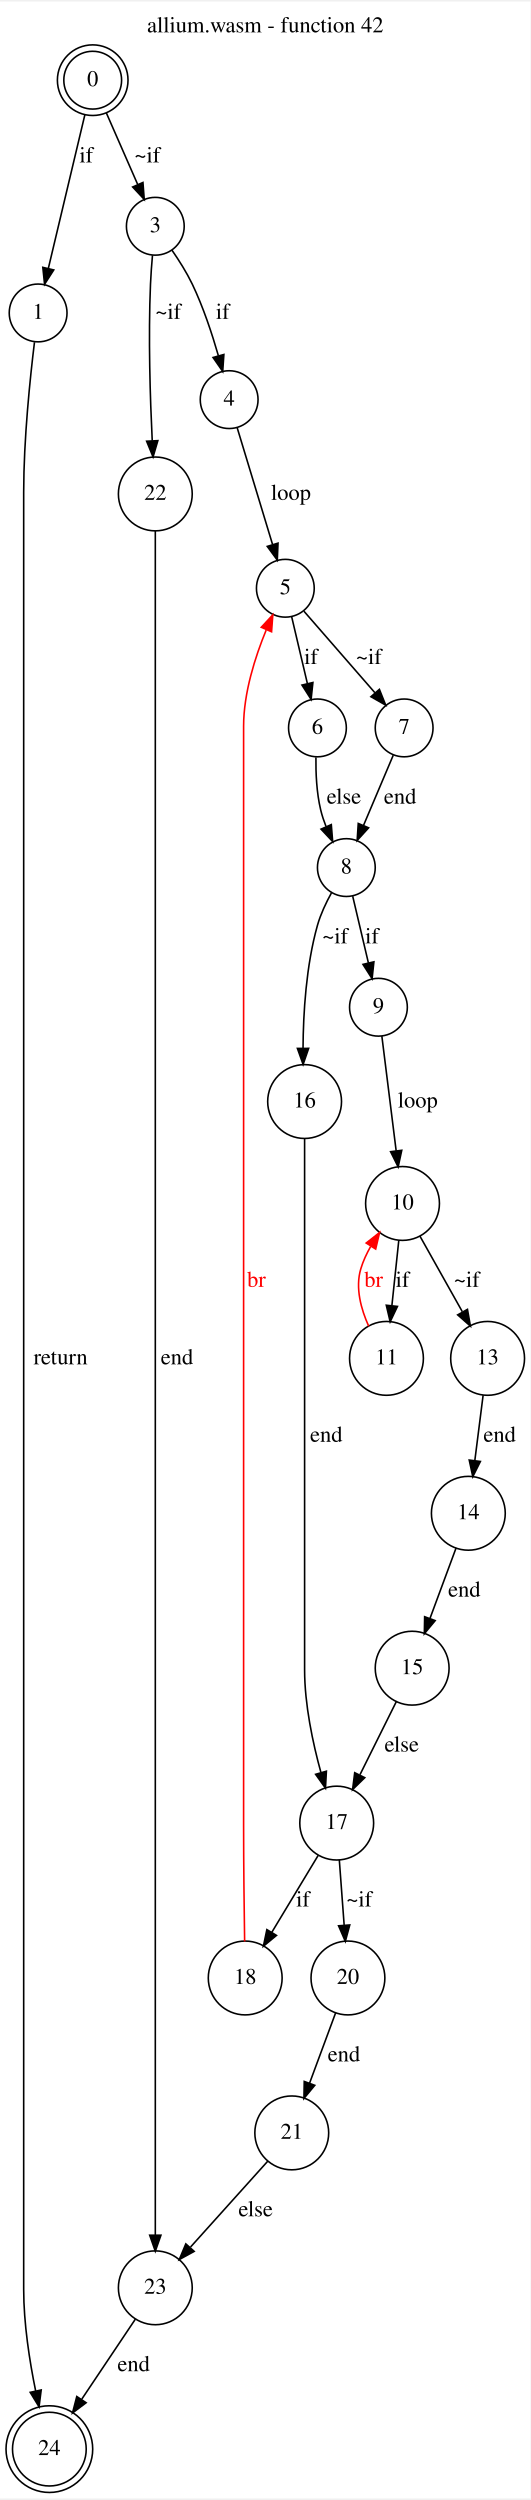
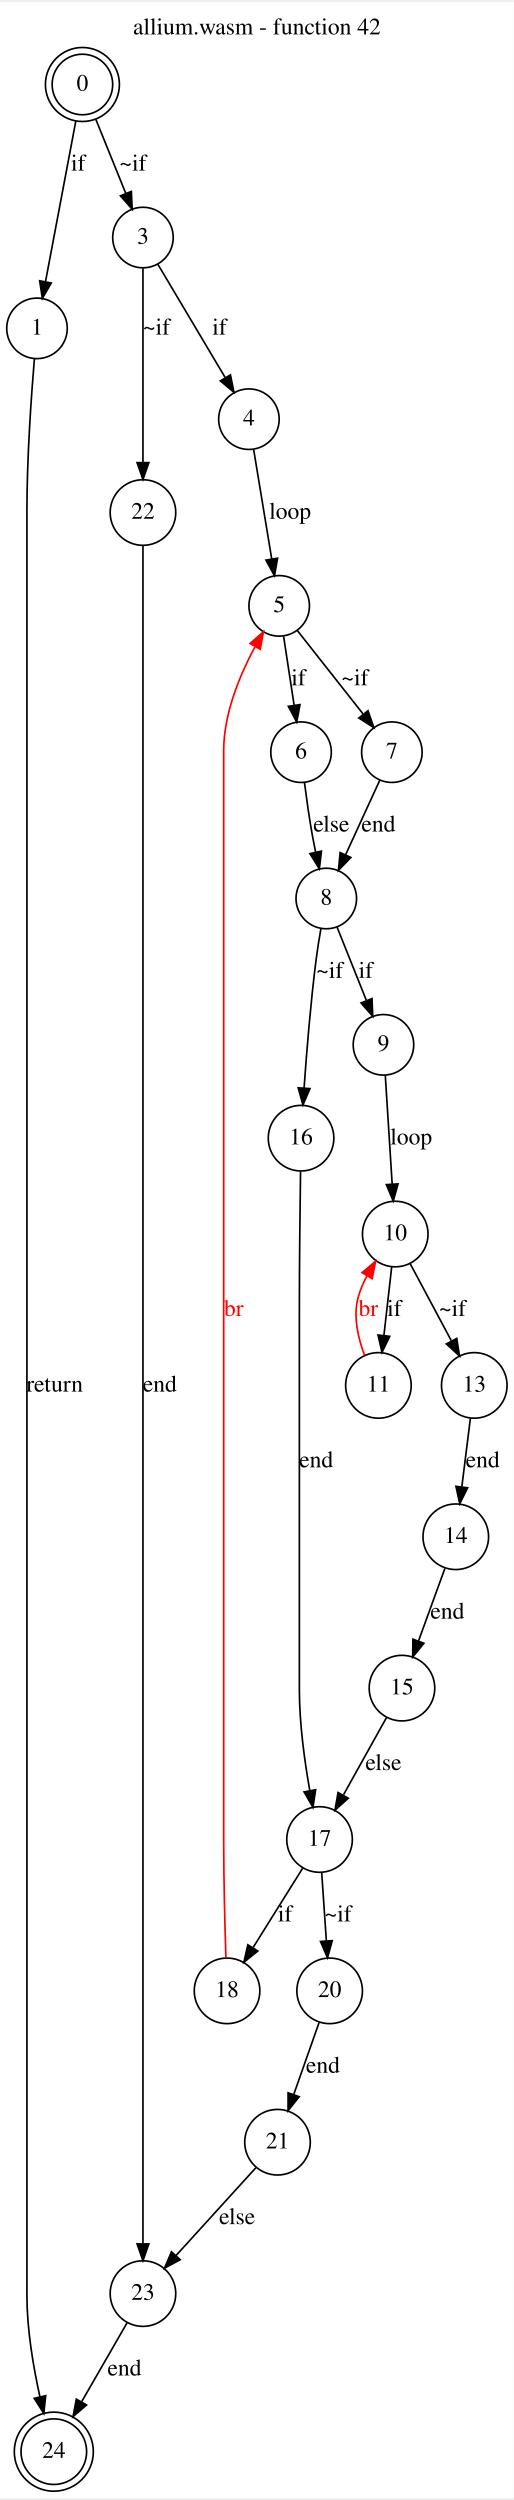
- <svg xmlns="http://www.w3.org/2000/svg" width="330pt" height="1555pt" viewBox="0.00 0.00 330.50 1555.46">
-   <g id="graph0" class="graph" transform="scale(1 1) rotate(0) translate(4 1551.46)">
-     <polygon fill="white" stroke="transparent" points="-4,4 -4,-1551.46 326.5,-1551.46 326.5,4 -4,4" />
-     <text text-anchor="middle" x="161.25" y="-1532.26" font-family="Times,serif" font-size="14.00">allium.wasm - function 42</text>
+ <svg xmlns="http://www.w3.org/2000/svg" width="305pt" height="1484pt" viewBox="0.00 0.00 305.50 1483.96">
+   <g id="graph0" class="graph" transform="scale(1 1) rotate(0) translate(4 1479.96)">
+     <polygon fill="white" stroke="transparent" points="-4,4 -4,-1479.96 301.5,-1479.96 301.5,4 -4,4" />
+     <text text-anchor="middle" x="148.75" y="-1460.76" font-family="Times,serif" font-size="14.00">allium.wasm - function 42</text>
    <g id="node1" class="node">
-       <ellipse fill="none" stroke="black" cx="53.75" cy="-1502.46" rx="18" ry="18" />
-       <ellipse fill="none" stroke="black" cx="53.75" cy="-1502.46" rx="22" ry="22" />
-       <text text-anchor="middle" x="53.75" y="-1498.76" font-family="Times,serif" font-size="14.00">0</text>
+       <ellipse fill="none" stroke="black" cx="45" cy="-1430.96" rx="18" ry="18" />
+       <ellipse fill="none" stroke="black" cx="45" cy="-1430.96" rx="22" ry="22" />
+       <text text-anchor="middle" x="45" y="-1427.26" font-family="Times,serif" font-size="14.00">0</text>
    </g>
    <g id="node3" class="node">
-       <ellipse fill="none" stroke="black" cx="19.75" cy="-1357.46" rx="18" ry="18" />
-       <text text-anchor="middle" x="19.75" y="-1353.76" font-family="Times,serif" font-size="14.00">1</text>
+       <ellipse fill="none" stroke="black" cx="18" cy="-1285.96" rx="18" ry="18" />
+       <text text-anchor="middle" x="18" y="-1282.26" font-family="Times,serif" font-size="14.00">1</text>
    </g>
    <g id="edge1" class="edge">
-       <path fill="none" stroke="black" d="M48.88,-1480.97C42.88,-1455.77 32.7,-1412.93 26.1,-1385.17" />
-       <polygon fill="black" stroke="black" points="29.48,-1384.25 23.76,-1375.33 22.67,-1385.87 29.48,-1384.25" />
-       <text text-anchor="middle" x="49.75" y="-1451.26" font-family="Times,serif" font-size="14.00">if</text>
+       <path fill="none" stroke="black" d="M41.07,-1409.17C36.32,-1384 28.31,-1341.57 23.09,-1313.92" />
+       <polygon fill="black" stroke="black" points="26.47,-1312.94 21.17,-1303.76 19.59,-1314.24 26.47,-1312.94" />
+       <text text-anchor="middle" x="42.5" y="-1379.76" font-family="Times,serif" font-size="14.00">if</text>
    </g>
    <g id="node4" class="node">
-       <ellipse fill="none" stroke="black" cx="92.75" cy="-1411.46" rx="18" ry="18" />
-       <text text-anchor="middle" x="92.75" y="-1407.76" font-family="Times,serif" font-size="14.00">3</text>
+       <ellipse fill="none" stroke="black" cx="81" cy="-1339.96" rx="18" ry="18" />
+       <text text-anchor="middle" x="81" y="-1336.26" font-family="Times,serif" font-size="14.00">3</text>
    </g>
    <g id="edge2" class="edge">
-       <path fill="none" stroke="black" d="M62.21,-1482.14C67.96,-1469.02 75.62,-1451.53 81.83,-1437.36" />
-       <polygon fill="black" stroke="black" points="85.05,-1438.74 85.86,-1428.17 78.64,-1435.93 85.05,-1438.74" />
-       <text text-anchor="middle" x="87.75" y="-1451.26" font-family="Times,serif" font-size="14.00">~if</text>
+       <path fill="none" stroke="black" d="M52.99,-1410.21C58.22,-1397.27 65.11,-1380.24 70.75,-1366.3" />
+       <polygon fill="black" stroke="black" points="74.09,-1367.39 74.59,-1356.81 67.6,-1364.76 74.09,-1367.39" />
+       <text text-anchor="middle" x="75" y="-1379.76" font-family="Times,serif" font-size="14.00">~if</text>
    </g>
    <g id="node2" class="node">
-       <ellipse fill="none" stroke="black" cx="26.75" cy="-26.75" rx="22.96" ry="22.96" />
-       <ellipse fill="none" stroke="black" cx="26.75" cy="-26.75" rx="27" ry="27" />
-       <text text-anchor="middle" x="26.75" y="-23.05" font-family="Times,serif" font-size="14.00">24</text>
+       <ellipse fill="none" stroke="black" cx="28" cy="-23.5" rx="19.5" ry="19.5" />
+       <ellipse fill="none" stroke="black" cx="28" cy="-23.5" rx="23.5" ry="23.5" />
+       <text text-anchor="middle" x="28" y="-19.8" font-family="Times,serif" font-size="14.00">24</text>
    </g>
    <g id="edge3" class="edge">
-       <path fill="none" stroke="black" d="M17.48,-1339.23C14.81,-1317.48 10.75,-1278.89 10.75,-1245.71 10.75,-1245.71 10.75,-1245.71 10.75,-126.24 10.75,-105.05 14.4,-81.62 18.22,-62.93" />
-       <polygon fill="black" stroke="black" points="21.66,-63.59 20.33,-53.07 14.81,-62.12 21.66,-63.59" />
-       <text text-anchor="middle" x="33.75" y="-702.52" font-family="Times,serif" font-size="14.00">return</text>
+       <path fill="none" stroke="black" d="M16.45,-1267.85C14.68,-1246.65 12,-1209.43 12,-1177.46 12,-1177.46 12,-1177.46 12,-116.49 12,-96.17 15.84,-73.68 19.76,-56.03" />
+       <polygon fill="black" stroke="black" points="23.17,-56.78 22.04,-46.25 16.36,-55.19 23.17,-56.78" />
+       <text text-anchor="middle" x="28.5" y="-653.77" font-family="Times,serif" font-size="14.00">return</text>
    </g>
    <g id="node5" class="node">
-       <ellipse fill="none" stroke="black" cx="138.75" cy="-1303.46" rx="18" ry="18" />
-       <text text-anchor="middle" x="138.75" y="-1299.76" font-family="Times,serif" font-size="14.00">4</text>
+       <ellipse fill="none" stroke="black" cx="144" cy="-1231.96" rx="18" ry="18" />
+       <text text-anchor="middle" x="144" y="-1228.26" font-family="Times,serif" font-size="14.00">4</text>
    </g>
    <g id="edge4" class="edge">
-       <path fill="none" stroke="black" d="M103.05,-1396.66C107.38,-1390.41 112.23,-1382.8 115.75,-1375.46 122.58,-1361.21 128.12,-1344.43 132.05,-1330.76" />
-       <polygon fill="black" stroke="black" points="135.46,-1331.58 134.74,-1321.01 128.71,-1329.72 135.46,-1331.58" />
-       <text text-anchor="middle" x="134.75" y="-1353.76" font-family="Times,serif" font-size="14.00">if</text>
+       <path fill="none" stroke="black" d="M89.76,-1324.22C100.14,-1306.76 117.57,-1277.43 129.87,-1256.74" />
+       <polygon fill="black" stroke="black" points="133.01,-1258.3 135.11,-1247.92 126.99,-1254.73 133.01,-1258.3" />
+       <text text-anchor="middle" x="126.5" y="-1282.26" font-family="Times,serif" font-size="14.00">if</text>
    </g>
    <g id="node6" class="node">
-       <ellipse fill="none" stroke="black" cx="92.75" cy="-1244.71" rx="23" ry="23" />
-       <text text-anchor="middle" x="92.75" y="-1241.01" font-family="Times,serif" font-size="14.00">22</text>
+       <ellipse fill="none" stroke="black" cx="81" cy="-1176.46" rx="19.5" ry="19.5" />
+       <text text-anchor="middle" x="81" y="-1172.76" font-family="Times,serif" font-size="14.00">22</text>
    </g>
    <g id="edge5" class="edge">
-       <path fill="none" stroke="black" d="M90.99,-1393.38C90.48,-1387.69 90,-1381.3 89.75,-1375.46 88.33,-1342.22 89.54,-1304.16 90.83,-1277.89" />
-       <polygon fill="black" stroke="black" points="94.33,-1277.92 91.35,-1267.76 87.34,-1277.56 94.33,-1277.92" />
-       <text text-anchor="middle" x="100.75" y="-1353.76" font-family="Times,serif" font-size="14.00">~if</text>
+       <path fill="none" stroke="black" d="M81,-1321.68C81,-1294.07 81,-1239.73 81,-1206.2" />
+       <polygon fill="black" stroke="black" points="84.5,-1206.11 81,-1196.11 77.5,-1206.11 84.5,-1206.11" />
+       <text text-anchor="middle" x="89" y="-1282.26" font-family="Times,serif" font-size="14.00">~if</text>
    </g>
    <g id="node7" class="node">
-       <ellipse fill="none" stroke="black" cx="173.75" cy="-1185.96" rx="18" ry="18" />
-       <text text-anchor="middle" x="173.75" y="-1182.26" font-family="Times,serif" font-size="14.00">5</text>
+       <ellipse fill="none" stroke="black" cx="162" cy="-1120.97" rx="18" ry="18" />
+       <text text-anchor="middle" x="162" y="-1117.27" font-family="Times,serif" font-size="14.00">5</text>
    </g>
    <g id="edge6" class="edge">
-       <path fill="none" stroke="black" d="M143.76,-1285.91C149.51,-1266.95 158.99,-1235.64 165.76,-1213.32" />
-       <polygon fill="black" stroke="black" points="169.19,-1214.06 168.74,-1203.48 162.49,-1212.03 169.19,-1214.06" />
-       <text text-anchor="middle" x="177.25" y="-1241.01" font-family="Times,serif" font-size="14.00">loop</text>
+       <path fill="none" stroke="black" d="M146.81,-1213.93C149.69,-1196.49 154.21,-1169.14 157.57,-1148.79" />
+       <polygon fill="black" stroke="black" points="161.03,-1149.31 159.21,-1138.88 154.12,-1148.17 161.03,-1149.31" />
+       <text text-anchor="middle" x="168.5" y="-1172.76" font-family="Times,serif" font-size="14.00">loop</text>
    </g>
    <g id="node22" class="node">
-       <ellipse fill="none" stroke="black" cx="92.75" cy="-127.24" rx="23" ry="23" />
-       <text text-anchor="middle" x="92.75" y="-123.54" font-family="Times,serif" font-size="14.00">23</text>
+       <ellipse fill="none" stroke="black" cx="81" cy="-117.49" rx="19.5" ry="19.5" />
+       <text text-anchor="middle" x="81" y="-113.79" font-family="Times,serif" font-size="14.00">23</text>
    </g>
    <g id="edge26" class="edge">
-       <path fill="none" stroke="black" d="M92.75,-1221.8C92.75,-1201.5 92.75,-1170.44 92.75,-1143.46 92.75,-1143.46 92.75,-1143.46 92.75,-222.74 92.75,-201.89 92.75,-178.46 92.75,-160.15" />
-       <polygon fill="black" stroke="black" points="96.25,-160.01 92.75,-150.01 89.25,-160.01 96.25,-160.01" />
-       <text text-anchor="middle" x="106.25" y="-702.52" font-family="Times,serif" font-size="14.00">end</text>
+       <path fill="none" stroke="black" d="M81,-1156.87C81,-1137.34 81,-1105.75 81,-1078.47 81,-1078.47 81,-1078.47 81,-206.49 81,-186.82 81,-164.67 81,-147.51" />
+       <polygon fill="black" stroke="black" points="84.5,-147.04 81,-137.04 77.5,-147.04 84.5,-147.04" />
+       <text text-anchor="middle" x="91" y="-653.77" font-family="Times,serif" font-size="14.00">end</text>
    </g>
    <g id="node8" class="node">
-       <ellipse fill="none" stroke="black" cx="193.75" cy="-1098.96" rx="18" ry="18" />
-       <text text-anchor="middle" x="193.75" y="-1095.26" font-family="Times,serif" font-size="14.00">6</text>
+       <ellipse fill="none" stroke="black" cx="175" cy="-1033.97" rx="18" ry="18" />
+       <text text-anchor="middle" x="175" y="-1030.27" font-family="Times,serif" font-size="14.00">6</text>
    </g>
    <g id="edge7" class="edge">
-       <path fill="none" stroke="black" d="M177.7,-1168.17C180.49,-1156.29 184.3,-1140.13 187.5,-1126.52" />
-       <polygon fill="black" stroke="black" points="190.92,-1127.25 189.8,-1116.72 184.11,-1125.65 190.92,-1127.25" />
-       <text text-anchor="middle" x="189.75" y="-1138.76" font-family="Times,serif" font-size="14.00">if</text>
+       <path fill="none" stroke="black" d="M164.63,-1102.76C166.42,-1091.05 168.83,-1075.31 170.87,-1061.94" />
+       <polygon fill="black" stroke="black" points="174.37,-1062.26 172.42,-1051.85 167.45,-1061.21 174.37,-1062.26" />
+       <text text-anchor="middle" x="173.5" y="-1073.77" font-family="Times,serif" font-size="14.00">if</text>
    </g>
    <g id="node9" class="node">
-       <ellipse fill="none" stroke="black" cx="247.75" cy="-1098.96" rx="18" ry="18" />
-       <text text-anchor="middle" x="247.75" y="-1095.26" font-family="Times,serif" font-size="14.00">7</text>
+       <ellipse fill="none" stroke="black" cx="229" cy="-1033.97" rx="18" ry="18" />
+       <text text-anchor="middle" x="229" y="-1030.27" font-family="Times,serif" font-size="14.00">7</text>
    </g>
    <g id="edge8" class="edge">
-       <path fill="none" stroke="black" d="M185.31,-1171.68C197.15,-1158.08 215.72,-1136.75 229.54,-1120.88" />
-       <polygon fill="black" stroke="black" points="232.34,-1122.99 236.27,-1113.15 227.06,-1118.39 232.34,-1122.99" />
-       <text text-anchor="middle" x="225.75" y="-1138.76" font-family="Times,serif" font-size="14.00">~if</text>
+       <path fill="none" stroke="black" d="M172.76,-1106.31C183.31,-1092.93 199.56,-1072.32 211.88,-1056.68" />
+       <polygon fill="black" stroke="black" points="214.82,-1058.61 218.26,-1048.59 209.32,-1054.28 214.82,-1058.61" />
+       <text text-anchor="middle" x="207" y="-1073.77" font-family="Times,serif" font-size="14.00">~if</text>
    </g>
    <g id="node10" class="node">
-       <ellipse fill="none" stroke="black" cx="211.75" cy="-1011.96" rx="18" ry="18" />
-       <text text-anchor="middle" x="211.75" y="-1008.26" font-family="Times,serif" font-size="14.00">8</text>
+       <ellipse fill="none" stroke="black" cx="190" cy="-946.97" rx="18" ry="18" />
+       <text text-anchor="middle" x="190" y="-943.27" font-family="Times,serif" font-size="14.00">8</text>
    </g>
    <g id="edge9" class="edge">
-       <path fill="none" stroke="black" d="M192.8,-1080.61C192.68,-1070.89 193.21,-1058.61 195.75,-1047.96 196.58,-1044.47 197.77,-1040.91 199.12,-1037.46" />
-       <polygon fill="black" stroke="black" points="202.38,-1038.74 203.23,-1028.18 195.98,-1035.9 202.38,-1038.74" />
-       <text text-anchor="middle" x="210.25" y="-1051.76" font-family="Times,serif" font-size="14.00">else</text>
+       <path fill="none" stroke="black" d="M177.04,-1015.78C178.28,-1006.11 180,-993.83 182,-982.97 182.5,-980.24 183.07,-977.41 183.66,-974.59" />
+       <polygon fill="black" stroke="black" points="187.12,-975.16 185.88,-964.64 180.29,-973.64 187.12,-975.16" />
+       <text text-anchor="middle" x="193" y="-986.77" font-family="Times,serif" font-size="14.00">else</text>
    </g>
    <g id="edge10" class="edge">
-       <path fill="none" stroke="black" d="M240.98,-1081.97C235.75,-1069.62 228.41,-1052.31 222.4,-1038.11" />
-       <polygon fill="black" stroke="black" points="225.61,-1036.72 218.49,-1028.88 219.17,-1039.45 225.61,-1036.72" />
-       <text text-anchor="middle" x="245.25" y="-1051.76" font-family="Times,serif" font-size="14.00">end</text>
+       <path fill="none" stroke="black" d="M221.85,-1017.38C216.17,-1004.99 208.11,-987.43 201.52,-973.07" />
+       <polygon fill="black" stroke="black" points="204.59,-971.37 197.24,-963.74 198.23,-974.29 204.59,-971.37" />
+       <text text-anchor="middle" x="221" y="-986.77" font-family="Times,serif" font-size="14.00">end</text>
    </g>
    <g id="node11" class="node">
-       <ellipse fill="none" stroke="black" cx="231.75" cy="-924.96" rx="18" ry="18" />
-       <text text-anchor="middle" x="231.75" y="-921.26" font-family="Times,serif" font-size="14.00">9</text>
+       <ellipse fill="none" stroke="black" cx="224" cy="-859.97" rx="18" ry="18" />
+       <text text-anchor="middle" x="224" y="-856.27" font-family="Times,serif" font-size="14.00">9</text>
    </g>
    <g id="edge11" class="edge">
-       <path fill="none" stroke="black" d="M215.7,-994.17C218.49,-982.29 222.3,-966.13 225.5,-952.52" />
-       <polygon fill="black" stroke="black" points="228.92,-953.25 227.8,-942.72 222.11,-951.65 228.92,-953.25" />
-       <text text-anchor="middle" x="227.75" y="-964.76" font-family="Times,serif" font-size="14.00">if</text>
+       <path fill="none" stroke="black" d="M196.4,-929.98C201.29,-917.75 208.13,-900.64 213.78,-886.52" />
+       <polygon fill="black" stroke="black" points="217.17,-887.47 217.63,-876.88 210.67,-884.87 217.17,-887.47" />
+       <text text-anchor="middle" x="213.5" y="-899.77" font-family="Times,serif" font-size="14.00">if</text>
    </g>
    <g id="node12" class="node">
-       <ellipse fill="none" stroke="black" cx="185.75" cy="-866.21" rx="23" ry="23" />
-       <text text-anchor="middle" x="185.75" y="-862.51" font-family="Times,serif" font-size="14.00">16</text>
+       <ellipse fill="none" stroke="black" cx="175" cy="-804.47" rx="19.5" ry="19.5" />
+       <text text-anchor="middle" x="175" y="-800.77" font-family="Times,serif" font-size="14.00">16</text>
    </g>
    <g id="edge12" class="edge">
-       <path fill="none" stroke="black" d="M202.47,-996.17C199.13,-990.13 195.71,-982.93 193.75,-975.96 186.7,-950.9 184.91,-921.39 184.77,-899.44" />
-       <polygon fill="black" stroke="black" points="188.27,-899.34 184.82,-889.32 181.27,-899.3 188.27,-899.34" />
-       <text text-anchor="middle" x="204.75" y="-964.76" font-family="Times,serif" font-size="14.00">~if</text>
+       <path fill="none" stroke="black" d="M186.78,-928.92C185.78,-923.23 184.75,-916.84 184,-910.97 180.68,-885.07 178.28,-855.44 176.79,-834.19" />
+       <polygon fill="black" stroke="black" points="180.28,-833.94 176.12,-824.19 173.3,-834.41 180.28,-833.94" />
+       <text text-anchor="middle" x="192" y="-899.77" font-family="Times,serif" font-size="14.00">~if</text>
    </g>
    <g id="node13" class="node">
-       <ellipse fill="none" stroke="black" cx="246.75" cy="-802.72" rx="23" ry="23" />
-       <text text-anchor="middle" x="246.75" y="-799.02" font-family="Times,serif" font-size="14.00">10</text>
+       <ellipse fill="none" stroke="black" cx="231" cy="-747.47" rx="19.5" ry="19.5" />
+       <text text-anchor="middle" x="231" y="-743.77" font-family="Times,serif" font-size="14.00">10</text>
    </g>
    <g id="edge13" class="edge">
-       <path fill="none" stroke="black" d="M233.87,-906.99C236.18,-888.46 239.93,-858.38 242.79,-835.45" />
-       <polygon fill="black" stroke="black" points="246.27,-835.84 244.03,-825.49 239.32,-834.98 246.27,-835.84" />
-       <text text-anchor="middle" x="256.25" y="-862.51" font-family="Times,serif" font-size="14.00">loop</text>
+       <path fill="none" stroke="black" d="M225.09,-841.7C226.19,-824.44 227.89,-797.58 229.18,-777.12" />
+       <polygon fill="black" stroke="black" points="232.68,-777.29 229.82,-767.09 225.7,-776.85 232.68,-777.29" />
+       <text text-anchor="middle" x="240.5" y="-800.77" font-family="Times,serif" font-size="14.00">loop</text>
    </g>
    <g id="node18" class="node">
-       <ellipse fill="none" stroke="black" cx="205.75" cy="-416.73" rx="23" ry="23" />
-       <text text-anchor="middle" x="205.75" y="-413.03" font-family="Times,serif" font-size="14.00">17</text>
+       <ellipse fill="none" stroke="black" cx="186" cy="-387.48" rx="19.5" ry="19.5" />
+       <text text-anchor="middle" x="186" y="-383.78" font-family="Times,serif" font-size="14.00">17</text>
    </g>
    <g id="edge20" class="edge">
-       <path fill="none" stroke="black" d="M185.75,-843.35C185.75,-821.2 185.75,-785.95 185.75,-755.47 185.75,-755.47 185.75,-755.47 185.75,-512.23 185.75,-490.54 190.85,-466.65 195.9,-448.31" />
-       <polygon fill="black" stroke="black" points="199.33,-449.06 198.75,-438.48 192.61,-447.11 199.33,-449.06" />
-       <text text-anchor="middle" x="199.25" y="-654.27" font-family="Times,serif" font-size="14.00">end</text>
+       <path fill="none" stroke="black" d="M174.7,-784.67C174.41,-764.57 174,-731.77 174,-703.47 174,-703.47 174,-703.47 174,-476.48 174,-456.31 177.13,-433.77 180.2,-416.55" />
+       <polygon fill="black" stroke="black" points="183.67,-417.06 182.07,-406.59 176.79,-415.77 183.67,-417.06" />
+       <text text-anchor="middle" x="184" y="-608.78" font-family="Times,serif" font-size="14.00">end</text>
    </g>
    <g id="node14" class="node">
-       <ellipse fill="none" stroke="black" cx="236.75" cy="-706.22" rx="23" ry="23" />
-       <text text-anchor="middle" x="236.75" y="-702.52" font-family="Times,serif" font-size="14.00">11</text>
+       <ellipse fill="none" stroke="black" cx="221" cy="-657.47" rx="19.5" ry="19.5" />
+       <text text-anchor="middle" x="221" y="-653.77" font-family="Times,serif" font-size="14.00">11</text>
    </g>
    <g id="edge14" class="edge">
-       <path fill="none" stroke="black" d="M244.43,-779.8C243.15,-767.75 241.55,-752.59 240.14,-739.24" />
-       <polygon fill="black" stroke="black" points="243.59,-738.59 239.05,-729.02 236.63,-739.33 243.59,-738.59" />
-       <text text-anchor="middle" x="246.75" y="-750.77" font-family="Times,serif" font-size="14.00">if</text>
+       <path fill="none" stroke="black" d="M228.88,-727.81C227.54,-716.03 225.78,-700.56 224.27,-687.23" />
+       <polygon fill="black" stroke="black" points="227.72,-686.65 223.12,-677.11 220.77,-687.44 227.72,-686.65" />
+       <text text-anchor="middle" x="230.5" y="-698.77" font-family="Times,serif" font-size="14.00">if</text>
    </g>
    <g id="node15" class="node">
-       <ellipse fill="none" stroke="black" cx="299.75" cy="-706.22" rx="23" ry="23" />
-       <text text-anchor="middle" x="299.75" y="-702.52" font-family="Times,serif" font-size="14.00">13</text>
+       <ellipse fill="none" stroke="black" cx="278" cy="-657.47" rx="19.5" ry="19.5" />
+       <text text-anchor="middle" x="278" y="-653.77" font-family="Times,serif" font-size="14.00">13</text>
    </g>
    <g id="edge15" class="edge">
-       <path fill="none" stroke="black" d="M257.47,-782.59C265.09,-769.02 275.44,-750.57 283.99,-735.32" />
-       <polygon fill="black" stroke="black" points="287.2,-736.75 289.04,-726.31 281.09,-733.32 287.2,-736.75" />
-       <text text-anchor="middle" x="286.75" y="-750.77" font-family="Times,serif" font-size="14.00">~if</text>
+       <path fill="none" stroke="black" d="M239.84,-729.92C246.73,-717.01 256.43,-698.86 264.32,-684.09" />
+       <polygon fill="black" stroke="black" points="267.58,-685.42 269.2,-674.95 261.4,-682.12 267.58,-685.42" />
+       <text text-anchor="middle" x="265" y="-698.77" font-family="Times,serif" font-size="14.00">~if</text>
    </g>
    <g id="edge16" class="edge">
-       <path fill="none" stroke="red" d="M225.69,-726.24C220.94,-736.77 217.21,-750.11 220.75,-761.97 222.17,-766.75 224.38,-771.5 226.92,-775.96" />
-       <polygon fill="red" stroke="red" points="224.12,-778.07 232.45,-784.62 230.02,-774.31 224.12,-778.07" />
-       <text text-anchor="middle" x="228.75" y="-750.77" font-family="Times,serif" font-size="14.00" fill="red">br</text>
+       <path fill="none" stroke="red" d="M212.82,-675.26C208.95,-685.37 205.8,-698.47 209,-709.97 210.18,-714.22 212.01,-718.47 214.11,-722.49" />
+       <polygon fill="red" stroke="red" points="211.25,-724.53 219.36,-731.35 217.27,-720.96 211.25,-724.53" />
+       <text text-anchor="middle" x="215" y="-698.77" font-family="Times,serif" font-size="14.00" fill="red">br</text>
    </g>
    <g id="node16" class="node">
-       <ellipse fill="none" stroke="black" cx="287.75" cy="-609.72" rx="23" ry="23" />
-       <text text-anchor="middle" x="287.75" y="-606.02" font-family="Times,serif" font-size="14.00">14</text>
+       <ellipse fill="none" stroke="black" cx="267" cy="-567.48" rx="19.5" ry="19.5" />
+       <text text-anchor="middle" x="267" y="-563.78" font-family="Times,serif" font-size="14.00">14</text>
    </g>
    <g id="edge17" class="edge">
-       <path fill="none" stroke="black" d="M296.96,-683.3C295.44,-671.26 293.51,-656.09 291.81,-642.74" />
-       <polygon fill="black" stroke="black" points="295.25,-642 290.52,-632.52 288.3,-642.88 295.25,-642" />
-       <text text-anchor="middle" x="307.25" y="-654.27" font-family="Times,serif" font-size="14.00">end</text>
+       <path fill="none" stroke="black" d="M275.67,-637.81C274.19,-626.03 272.26,-610.57 270.6,-597.24" />
+       <polygon fill="black" stroke="black" points="274.04,-596.6 269.33,-587.11 267.1,-597.47 274.04,-596.6" />
+       <text text-anchor="middle" x="283" y="-608.78" font-family="Times,serif" font-size="14.00">end</text>
    </g>
    <g id="node17" class="node">
-       <ellipse fill="none" stroke="black" cx="252.75" cy="-513.23" rx="23" ry="23" />
-       <text text-anchor="middle" x="252.75" y="-509.53" font-family="Times,serif" font-size="14.00">15</text>
+       <ellipse fill="none" stroke="black" cx="235" cy="-477.48" rx="19.5" ry="19.5" />
+       <text text-anchor="middle" x="235" y="-473.78" font-family="Times,serif" font-size="14.00">15</text>
    </g>
    <g id="edge18" class="edge">
-       <path fill="none" stroke="black" d="M280.15,-588.22C275.38,-575.34 269.15,-558.51 263.83,-544.16" />
-       <polygon fill="black" stroke="black" points="267.08,-542.85 260.33,-534.69 260.52,-545.29 267.08,-542.85" />
-       <text text-anchor="middle" x="285.25" y="-557.78" font-family="Times,serif" font-size="14.00">end</text>
+       <path fill="none" stroke="black" d="M260.52,-548.67C256.03,-536.3 249.95,-519.6 244.86,-505.59" />
+       <polygon fill="black" stroke="black" points="248.06,-504.16 241.36,-495.96 241.49,-506.56 248.06,-504.16" />
+       <text text-anchor="middle" x="262" y="-518.78" font-family="Times,serif" font-size="14.00">end</text>
    </g>
    <g id="edge19" class="edge">
-       <path fill="none" stroke="black" d="M243.01,-492.65C236.44,-479.43 227.65,-461.76 220.25,-446.9" />
-       <polygon fill="black" stroke="black" points="223.22,-445.01 215.64,-437.61 216.96,-448.12 223.22,-445.01" />
-       <text text-anchor="middle" x="246.25" y="-461.28" font-family="Times,serif" font-size="14.00">else</text>
+       <path fill="none" stroke="black" d="M225.78,-459.93C218.6,-447.02 208.49,-428.87 200.26,-414.1" />
+       <polygon fill="black" stroke="black" points="203.1,-412 195.18,-404.96 196.98,-415.4 203.1,-412" />
+       <text text-anchor="middle" x="224" y="-428.78" font-family="Times,serif" font-size="14.00">else</text>
    </g>
    <g id="node19" class="node">
-       <ellipse fill="none" stroke="black" cx="148.75" cy="-320.24" rx="23" ry="23" />
-       <text text-anchor="middle" x="148.75" y="-316.54" font-family="Times,serif" font-size="14.00">18</text>
+       <ellipse fill="none" stroke="black" cx="131" cy="-297.49" rx="19.5" ry="19.5" />
+       <text text-anchor="middle" x="131" y="-293.79" font-family="Times,serif" font-size="14.00">18</text>
    </g>
    <g id="edge21" class="edge">
-       <path fill="none" stroke="black" d="M194.21,-396.61C185.89,-382.81 174.54,-363.99 165.26,-348.6" />
-       <polygon fill="black" stroke="black" points="168.23,-346.76 160.07,-340.01 162.24,-350.38 168.23,-346.76" />
-       <text text-anchor="middle" x="184.75" y="-364.78" font-family="Times,serif" font-size="14.00">if</text>
+       <path fill="none" stroke="black" d="M175.91,-370.34C167.69,-357.2 155.95,-338.41 146.53,-323.34" />
+       <polygon fill="black" stroke="black" points="149.29,-321.15 141.02,-314.53 143.36,-324.86 149.29,-321.15" />
+       <text text-anchor="middle" x="165.5" y="-338.79" font-family="Times,serif" font-size="14.00">if</text>
    </g>
    <g id="node20" class="node">
-       <ellipse fill="none" stroke="black" cx="212.75" cy="-320.24" rx="23" ry="23" />
-       <text text-anchor="middle" x="212.75" y="-316.54" font-family="Times,serif" font-size="14.00">20</text>
+       <ellipse fill="none" stroke="black" cx="192" cy="-297.49" rx="19.5" ry="19.5" />
+       <text text-anchor="middle" x="192" y="-293.79" font-family="Times,serif" font-size="14.00">20</text>
    </g>
    <g id="edge22" class="edge">
-       <path fill="none" stroke="black" d="M207.37,-393.82C208.26,-381.77 209.39,-366.6 210.38,-353.26" />
-       <polygon fill="black" stroke="black" points="213.88,-353.27 211.13,-343.03 206.9,-352.75 213.88,-353.27" />
-       <text text-anchor="middle" x="219.75" y="-364.78" font-family="Times,serif" font-size="14.00">~if</text>
+       <path fill="none" stroke="black" d="M187.27,-367.82C188.08,-356.04 189.13,-340.58 190.04,-327.25" />
+       <polygon fill="black" stroke="black" points="193.54,-327.34 190.73,-317.12 186.56,-326.86 193.54,-327.34" />
+       <text text-anchor="middle" x="197" y="-338.79" font-family="Times,serif" font-size="14.00">~if</text>
    </g>
    <g id="edge23" class="edge">
-       <path fill="none" stroke="red" d="M148.39,-343C148.1,-362.16 147.75,-390.79 147.75,-415.73 147.75,-1099.96 147.75,-1099.96 147.75,-1099.96 147.75,-1120.79 154.98,-1143.29 161.81,-1159.9" />
-       <polygon fill="red" stroke="red" points="158.75,-1161.64 165.95,-1169.42 165.17,-1158.85 158.75,-1161.64" />
-       <text text-anchor="middle" x="155.75" y="-750.77" font-family="Times,serif" font-size="14.00" fill="red">br</text>
+       <path fill="none" stroke="red" d="M130.33,-317.03C129.75,-334.83 129,-362.49 129,-386.48 129,-1034.97 129,-1034.97 129,-1034.97 129,-1056.93 138.7,-1080.06 147.58,-1096.63" />
+       <polygon fill="red" stroke="red" points="144.66,-1098.6 152.63,-1105.58 150.76,-1095.15 144.66,-1098.6" />
+       <text text-anchor="middle" x="135" y="-698.77" font-family="Times,serif" font-size="14.00" fill="red">br</text>
    </g>
    <g id="node21" class="node">
-       <ellipse fill="none" stroke="black" cx="177.75" cy="-223.74" rx="23" ry="23" />
-       <text text-anchor="middle" x="177.75" y="-220.04" font-family="Times,serif" font-size="14.00">21</text>
+       <ellipse fill="none" stroke="black" cx="161" cy="-207.49" rx="19.5" ry="19.5" />
+       <text text-anchor="middle" x="161" y="-203.79" font-family="Times,serif" font-size="14.00">21</text>
    </g>
    <g id="edge24" class="edge">
-       <path fill="none" stroke="black" d="M205.15,-298.73C200.38,-285.85 194.15,-269.02 188.83,-254.67" />
-       <polygon fill="black" stroke="black" points="192.08,-253.37 185.33,-245.2 185.52,-255.8 192.08,-253.37" />
-       <text text-anchor="middle" x="210.25" y="-268.29" font-family="Times,serif" font-size="14.00">end</text>
+       <path fill="none" stroke="black" d="M185.73,-278.68C181.4,-266.4 175.56,-249.83 170.65,-235.87" />
+       <polygon fill="black" stroke="black" points="173.89,-234.54 167.26,-226.27 167.29,-236.87 173.89,-234.54" />
+       <text text-anchor="middle" x="188" y="-248.79" font-family="Times,serif" font-size="14.00">end</text>
    </g>
    <g id="edge25" class="edge">
-       <path fill="none" stroke="black" d="M162.94,-206.28C149.62,-191.47 129.86,-169.5 114.7,-152.64" />
-       <polygon fill="black" stroke="black" points="116.96,-149.93 107.67,-144.83 111.75,-154.61 116.96,-149.93" />
-       <text text-anchor="middle" x="155.25" y="-171.79" font-family="Times,serif" font-size="14.00">else</text>
+       <path fill="none" stroke="black" d="M148.15,-192.35C135.32,-178.24 115.43,-156.37 100.63,-140.08" />
+       <polygon fill="black" stroke="black" points="103.14,-137.64 93.82,-132.6 97.96,-142.35 103.14,-137.64" />
+       <text text-anchor="middle" x="137" y="-158.79" font-family="Times,serif" font-size="14.00">else</text>
    </g>
    <g id="edge27" class="edge">
-       <path fill="none" stroke="black" d="M80.33,-107.72C70.94,-93.71 57.85,-74.17 46.96,-57.91" />
-       <polygon fill="black" stroke="black" points="49.65,-55.64 41.17,-49.28 43.83,-59.53 49.65,-55.64" />
-       <text text-anchor="middle" x="79.25" y="-75.3" font-family="Times,serif" font-size="14.00">end</text>
+       <path fill="none" stroke="black" d="M71.52,-100.05C64.01,-87 53.32,-68.45 44.42,-53" />
+       <polygon fill="black" stroke="black" points="47.45,-51.24 39.42,-44.32 41.38,-54.74 47.45,-51.24" />
+       <text text-anchor="middle" x="70" y="-68.8" font-family="Times,serif" font-size="14.00">end</text>
    </g>
  </g>
</svg>
